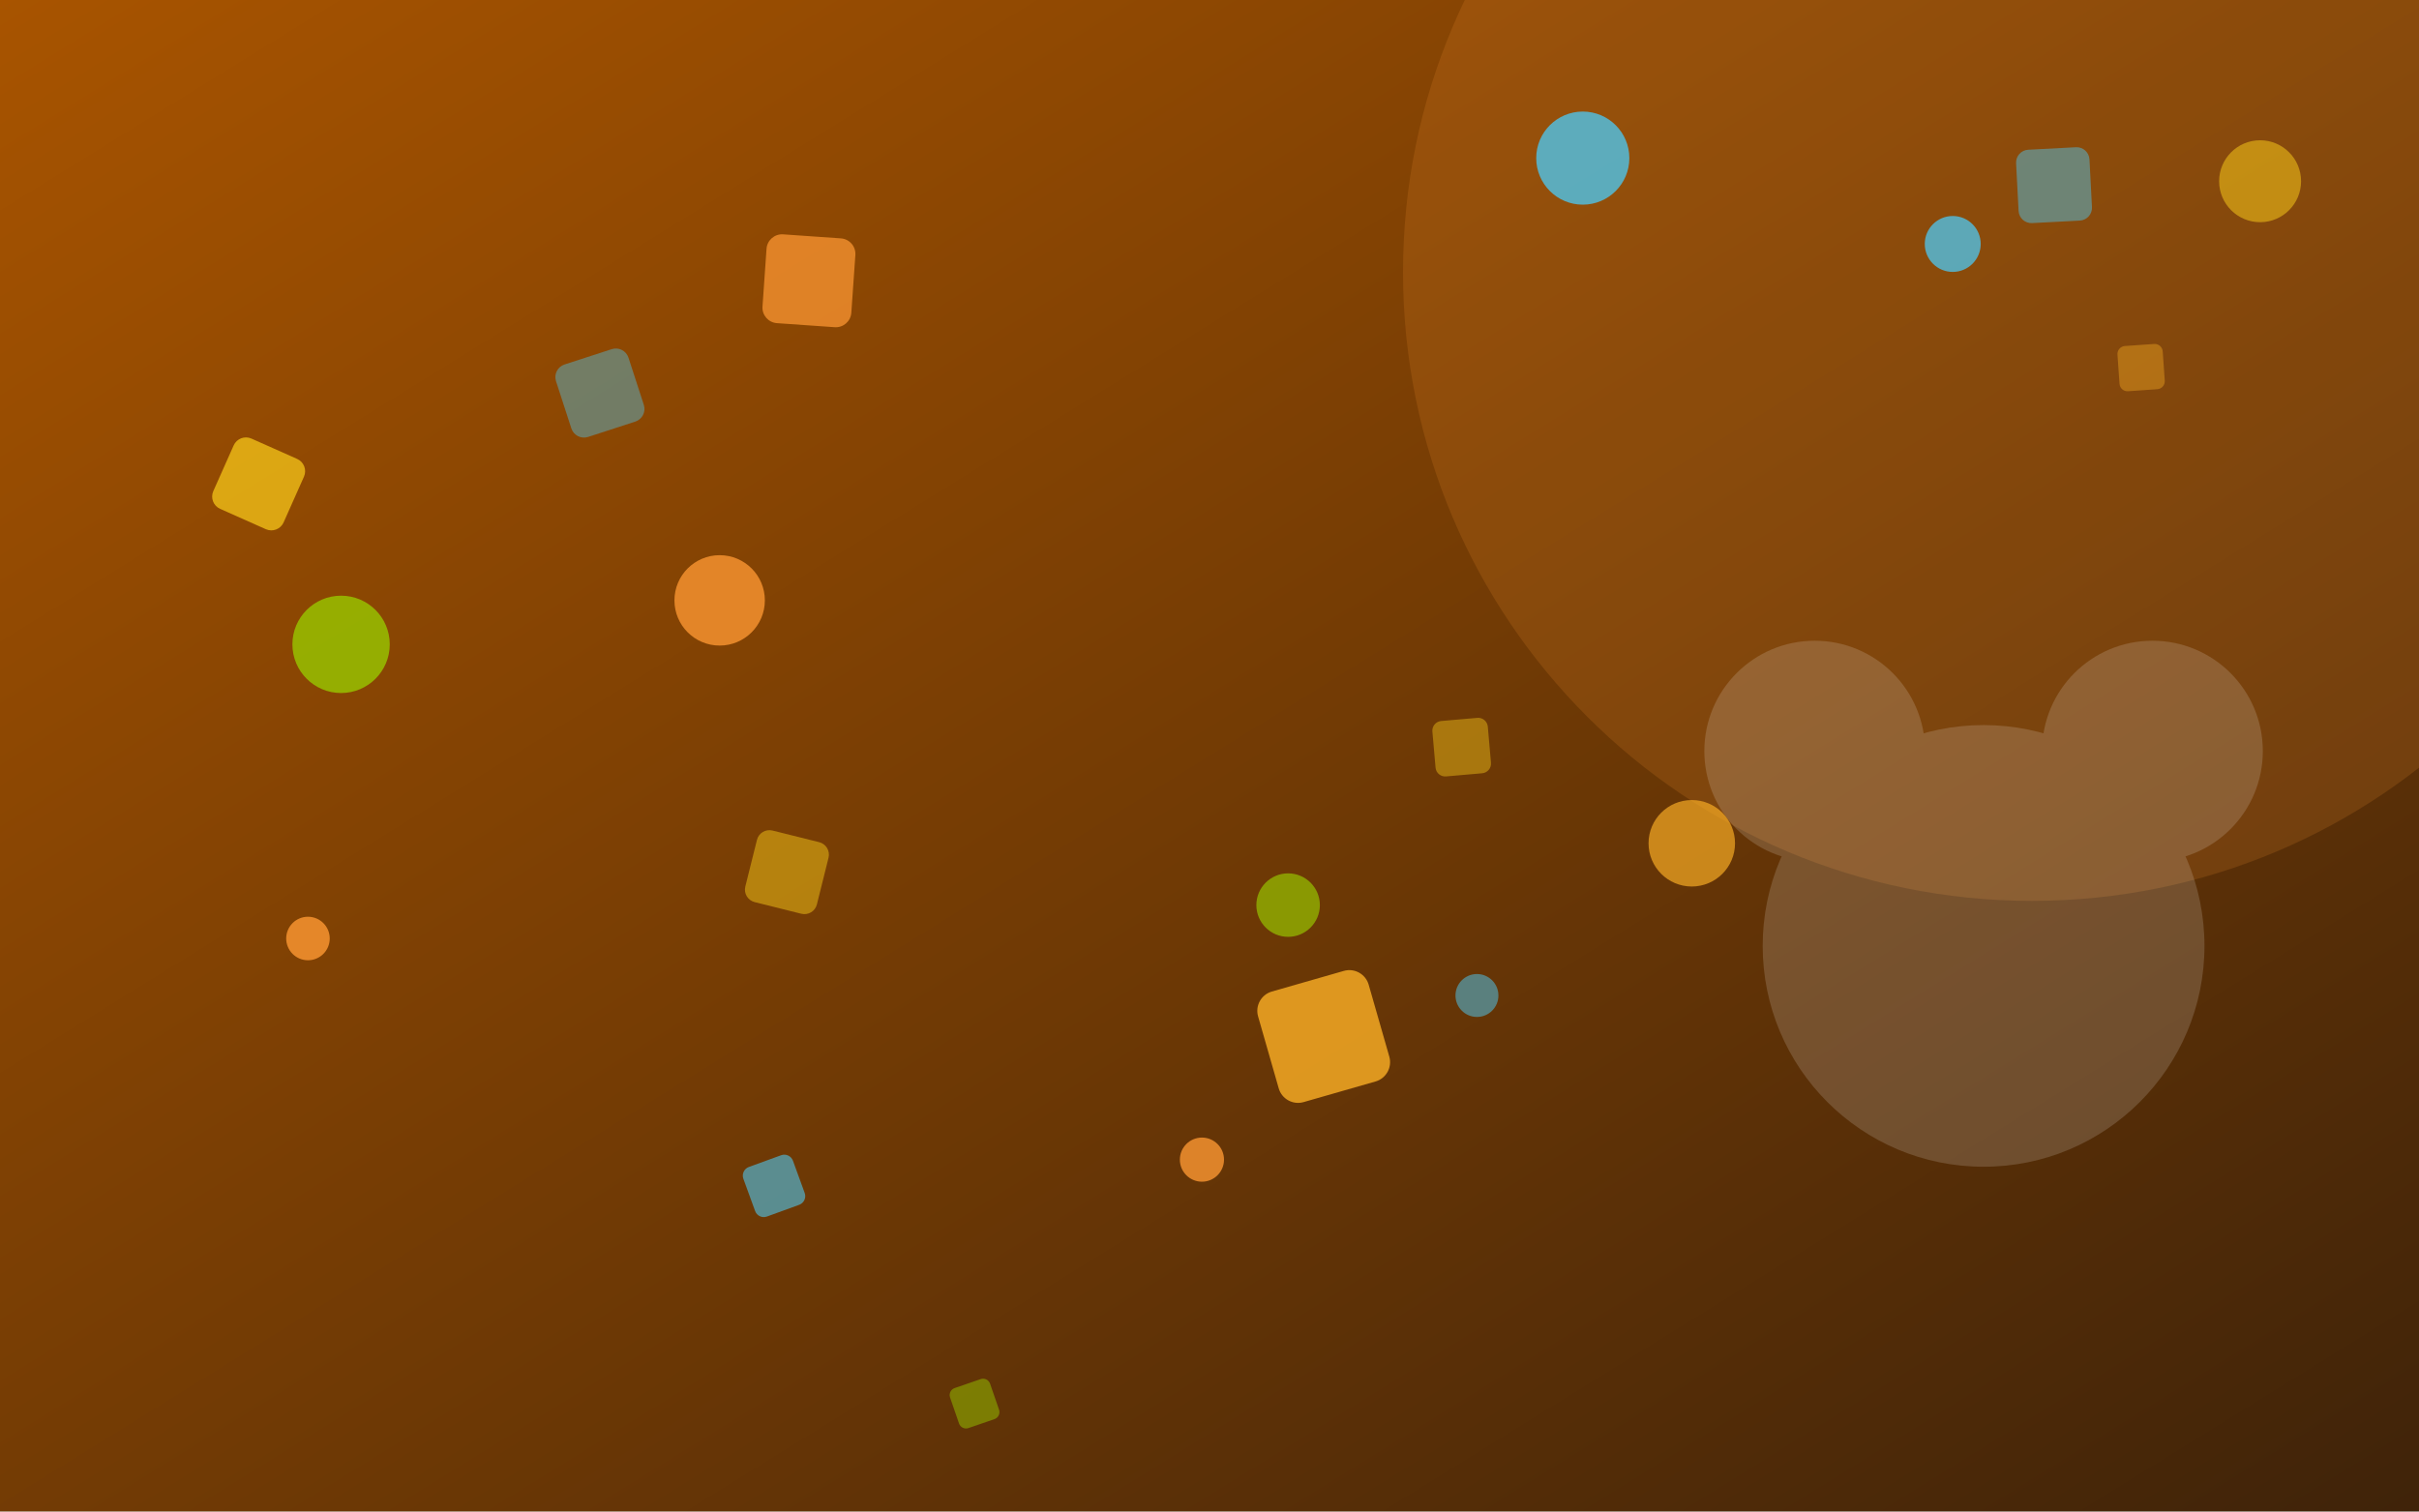
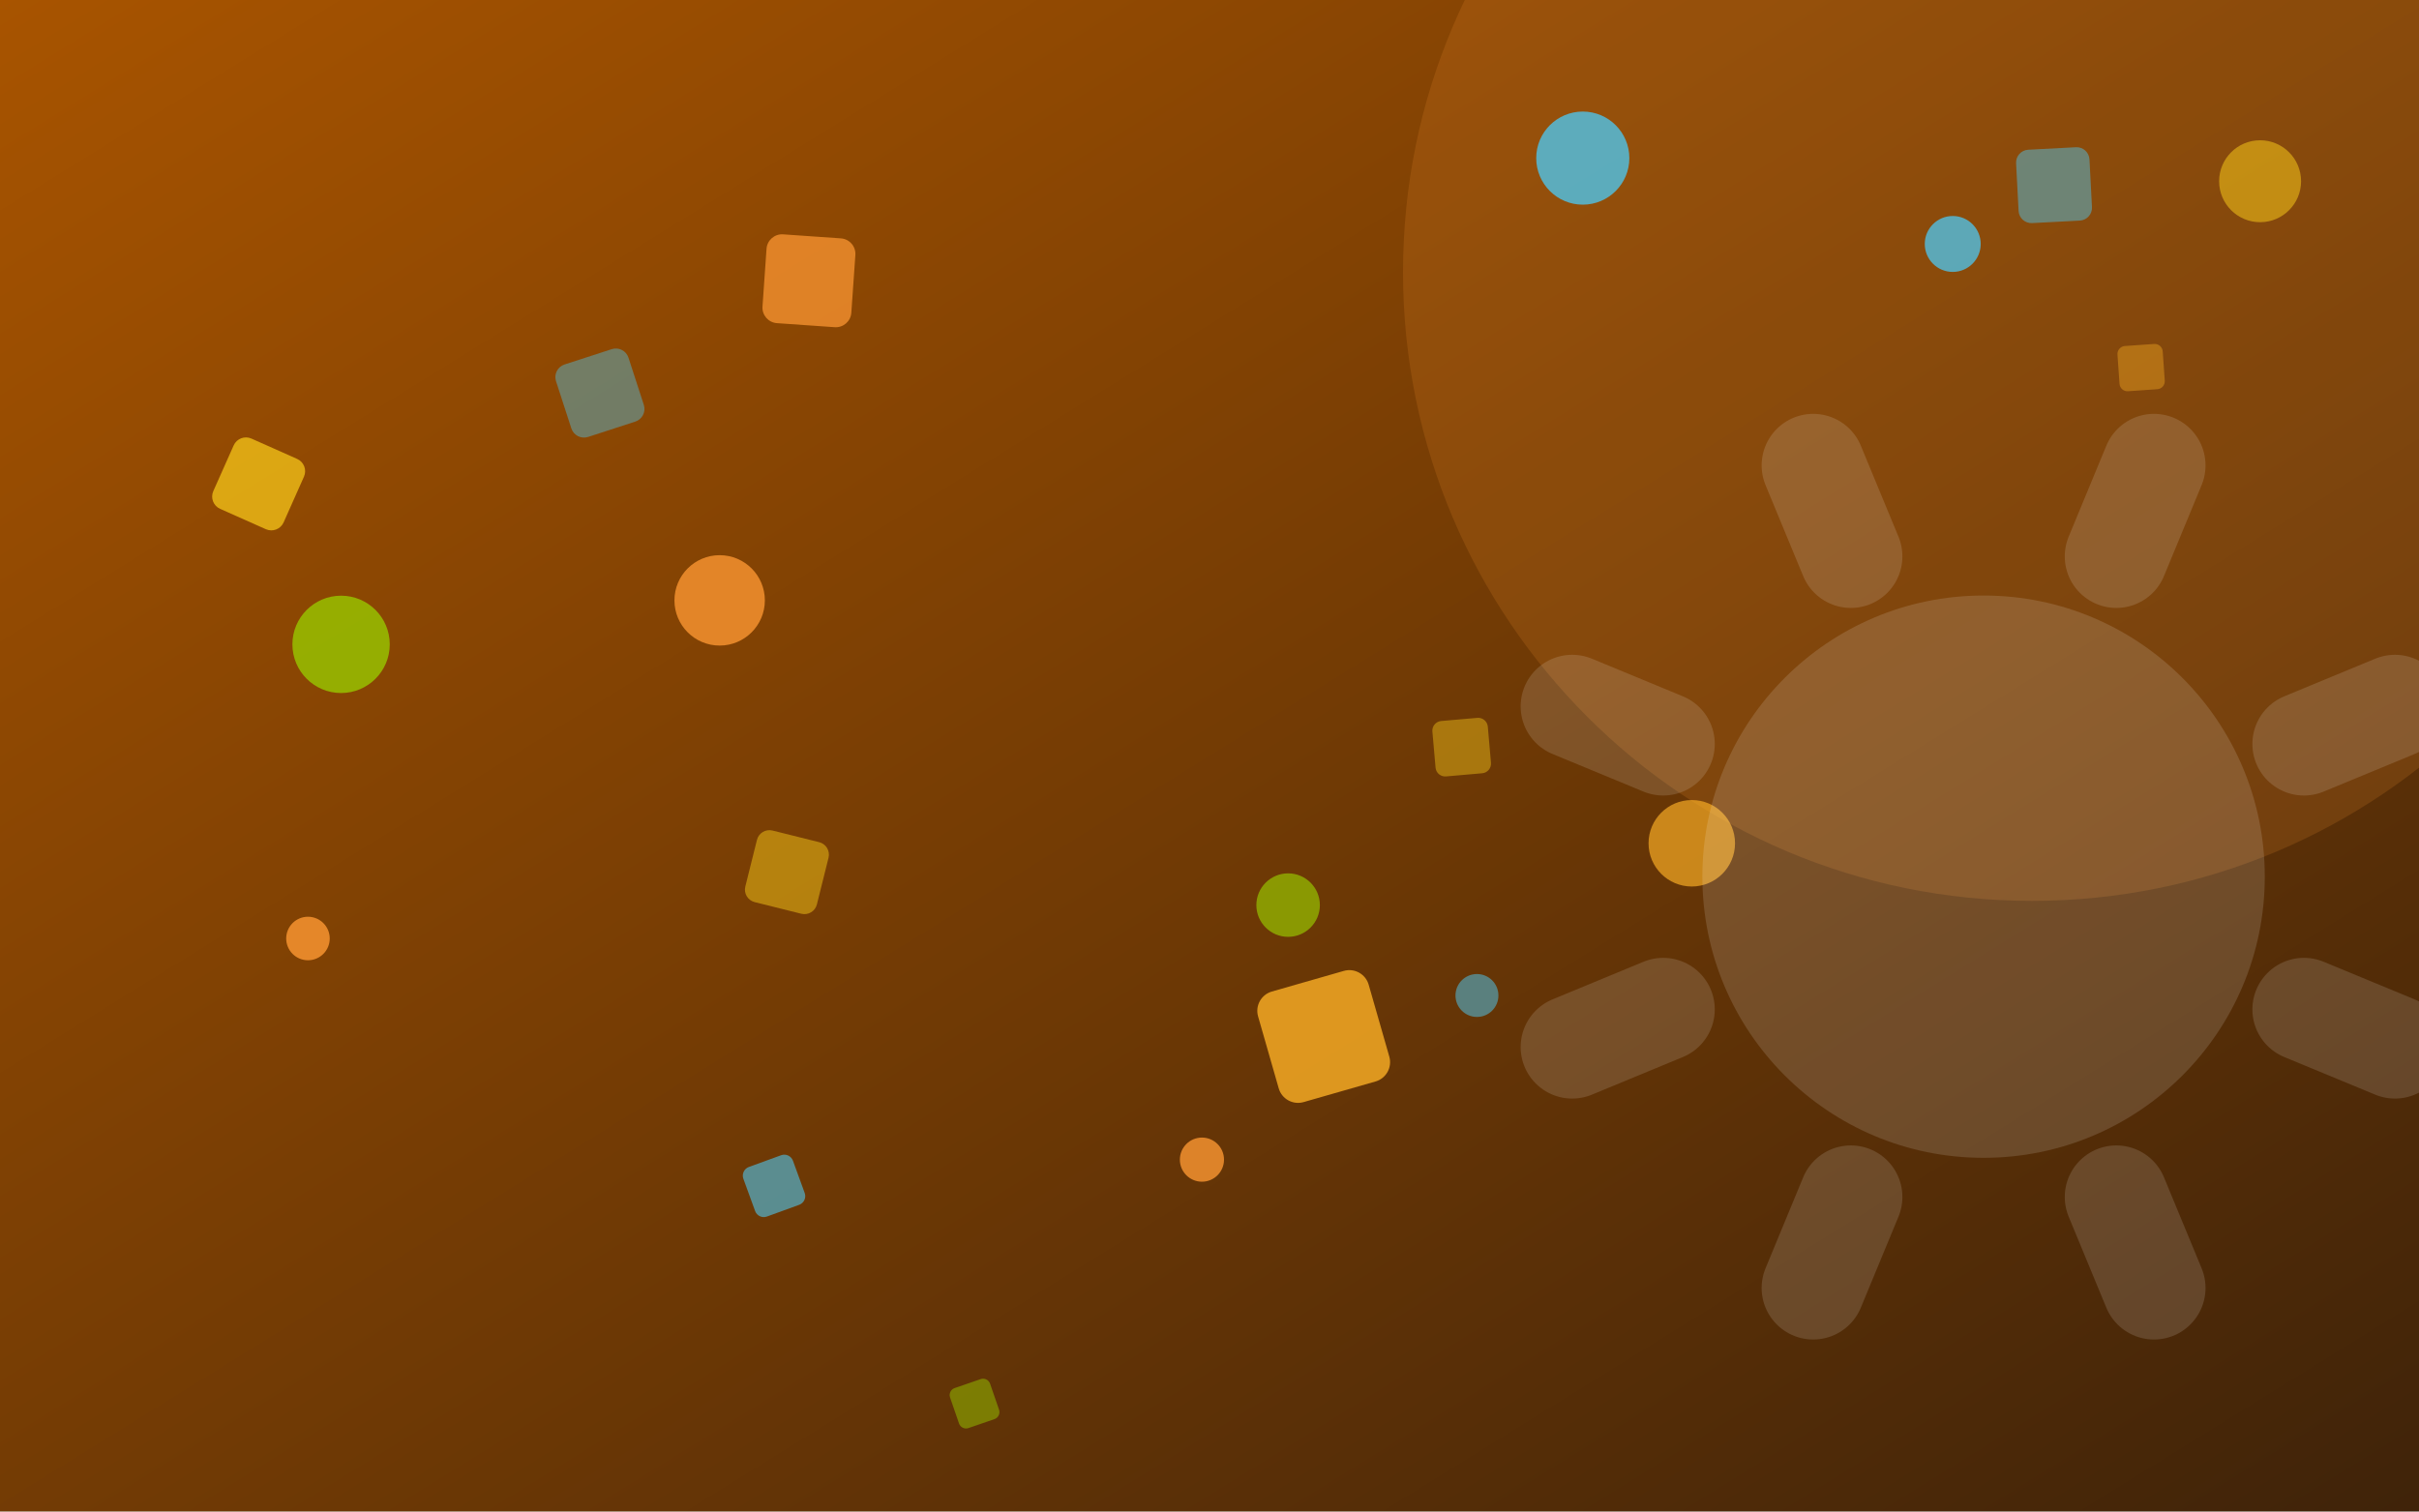
<svg xmlns="http://www.w3.org/2000/svg" viewBox="0 0 1600 1000" role="img" aria-label="">
  <defs>
    <linearGradient id="g" x1="0" y1="0" x2="1" y2="1">
      <stop offset="0" stop-color="#A85400" />
      <stop offset="1" stop-color="#3F2309" />
    </linearGradient>
  </defs>
  <rect width="1600" height="1000" fill="url(#g)" />
  <circle cx="1344" cy="180" r="416" fill="#FF9933" opacity="0.16" />
  <rect x="505.6" y="156.3" width="58.9" height="58.9" rx="10.3" fill="#FF9933" opacity="0.72" transform="rotate(4 535.0 185.8)" />
  <rect x="1401.2" y="228.2" width="30.0" height="30.0" rx="5.3" fill="#FFB226" opacity="0.38" transform="rotate(-4 1416.2 243.2)" />
  <circle cx="1291.6" cy="161.4" r="18.5" fill="#4FC3E8" opacity="0.78" />
  <rect x="630.6" y="914.6" width="28.0" height="28.0" rx="4.9" fill="#99CC00" opacity="0.48" transform="rotate(-19 644.6 928.6)" />
  <rect x="494.5" y="767.1" width="34.9" height="34.9" rx="6.1" fill="#4FC3E8" opacity="0.61" transform="rotate(-20 512.0 784.5)" />
  <circle cx="1119.0" cy="557.9" r="28.6" fill="#FFB226" opacity="0.66" />
  <rect x="496.1" y="552.6" width="48.8" height="48.8" rx="8.5" fill="#FFD11A" opacity="0.46" transform="rotate(14 520.5 577.0)" />
  <rect x="145.6" y="294.7" width="50.9" height="50.9" rx="8.9" fill="#FFD11A" opacity="0.68" transform="rotate(24 171.1 320.2)" />
  <circle cx="225.6" cy="426.3" r="32.2" fill="#99CC00" opacity="0.77" />
  <circle cx="1494.9" cy="119.9" r="27.1" fill="#FFD11A" opacity="0.5" />
  <circle cx="795.0" cy="767.2" r="14.6" fill="#FF9933" opacity="0.78" />
  <circle cx="1046.9" cy="104.6" r="30.8" fill="#4FC3E8" opacity="0.8" />
  <circle cx="476.0" cy="397.2" r="29.9" fill="#FF9933" opacity="0.77" />
  <rect x="948.4" y="475.9" width="36.8" height="36.8" rx="6.4" fill="#FFD11A" opacity="0.41" transform="rotate(-5 966.8 494.3)" />
  <rect x="1334.3" y="98.2" width="48.6" height="48.6" rx="8.5" fill="#4FC3E8" opacity="0.48" transform="rotate(-3 1358.6 122.5)" />
  <rect x="837.5" y="647.7" width="76.1" height="76.1" rx="13.3" fill="#FFB226" opacity="0.78" transform="rotate(-16 875.5 685.8)" />
  <rect x="371.6" y="234.8" width="50.4" height="50.4" rx="8.8" fill="#4FC3E8" opacity="0.43" transform="rotate(-18 396.9 260.0)" />
  <circle cx="852.0" cy="598.8" r="21.0" fill="#99CC00" opacity="0.66" />
  <circle cx="976.9" cy="658.6" r="14.2" fill="#4FC3E8" opacity="0.53" />
  <circle cx="203.7" cy="620.9" r="14.4" fill="#FF9933" opacity="0.79" />
-   <g opacity="0.16" fill="#ffffff">
-     <circle cx="1200.3" cy="496.9" r="73.0" />
-     <circle cx="1423.7" cy="496.9" r="73.0" />
-     <circle cx="1312.0" cy="625.8" r="146.1" />
+   <g opacity="0.14" fill="#ffffff">
+     <circle cx="1312.0" cy="580.0" r="186.0" />
+     <line x1="1523.9" y1="667.8" x2="1584.1" y2="692.7" stroke="#ffffff" stroke-width="68.2" stroke-linecap="round" />
+     <line x1="1399.8" y1="791.9" x2="1424.7" y2="852.1" stroke="#ffffff" stroke-width="68.2" stroke-linecap="round" />
+     <line x1="1224.2" y1="791.9" x2="1199.3" y2="852.1" stroke="#ffffff" stroke-width="68.2" stroke-linecap="round" />
+     <line x1="1100.1" y1="667.8" x2="1039.9" y2="692.7" stroke="#ffffff" stroke-width="68.2" stroke-linecap="round" />
+     <line x1="1100.1" y1="492.2" x2="1039.9" y2="467.3" stroke="#ffffff" stroke-width="68.2" stroke-linecap="round" />
+     <line x1="1224.2" y1="368.1" x2="1199.3" y2="307.9" stroke="#ffffff" stroke-width="68.2" stroke-linecap="round" />
+     <line x1="1399.8" y1="368.1" x2="1424.7" y2="307.9" stroke="#ffffff" stroke-width="68.2" stroke-linecap="round" />
+     <line x1="1523.9" y1="492.2" x2="1584.1" y2="467.3" stroke="#ffffff" stroke-width="68.2" stroke-linecap="round" />
  </g>
</svg>
